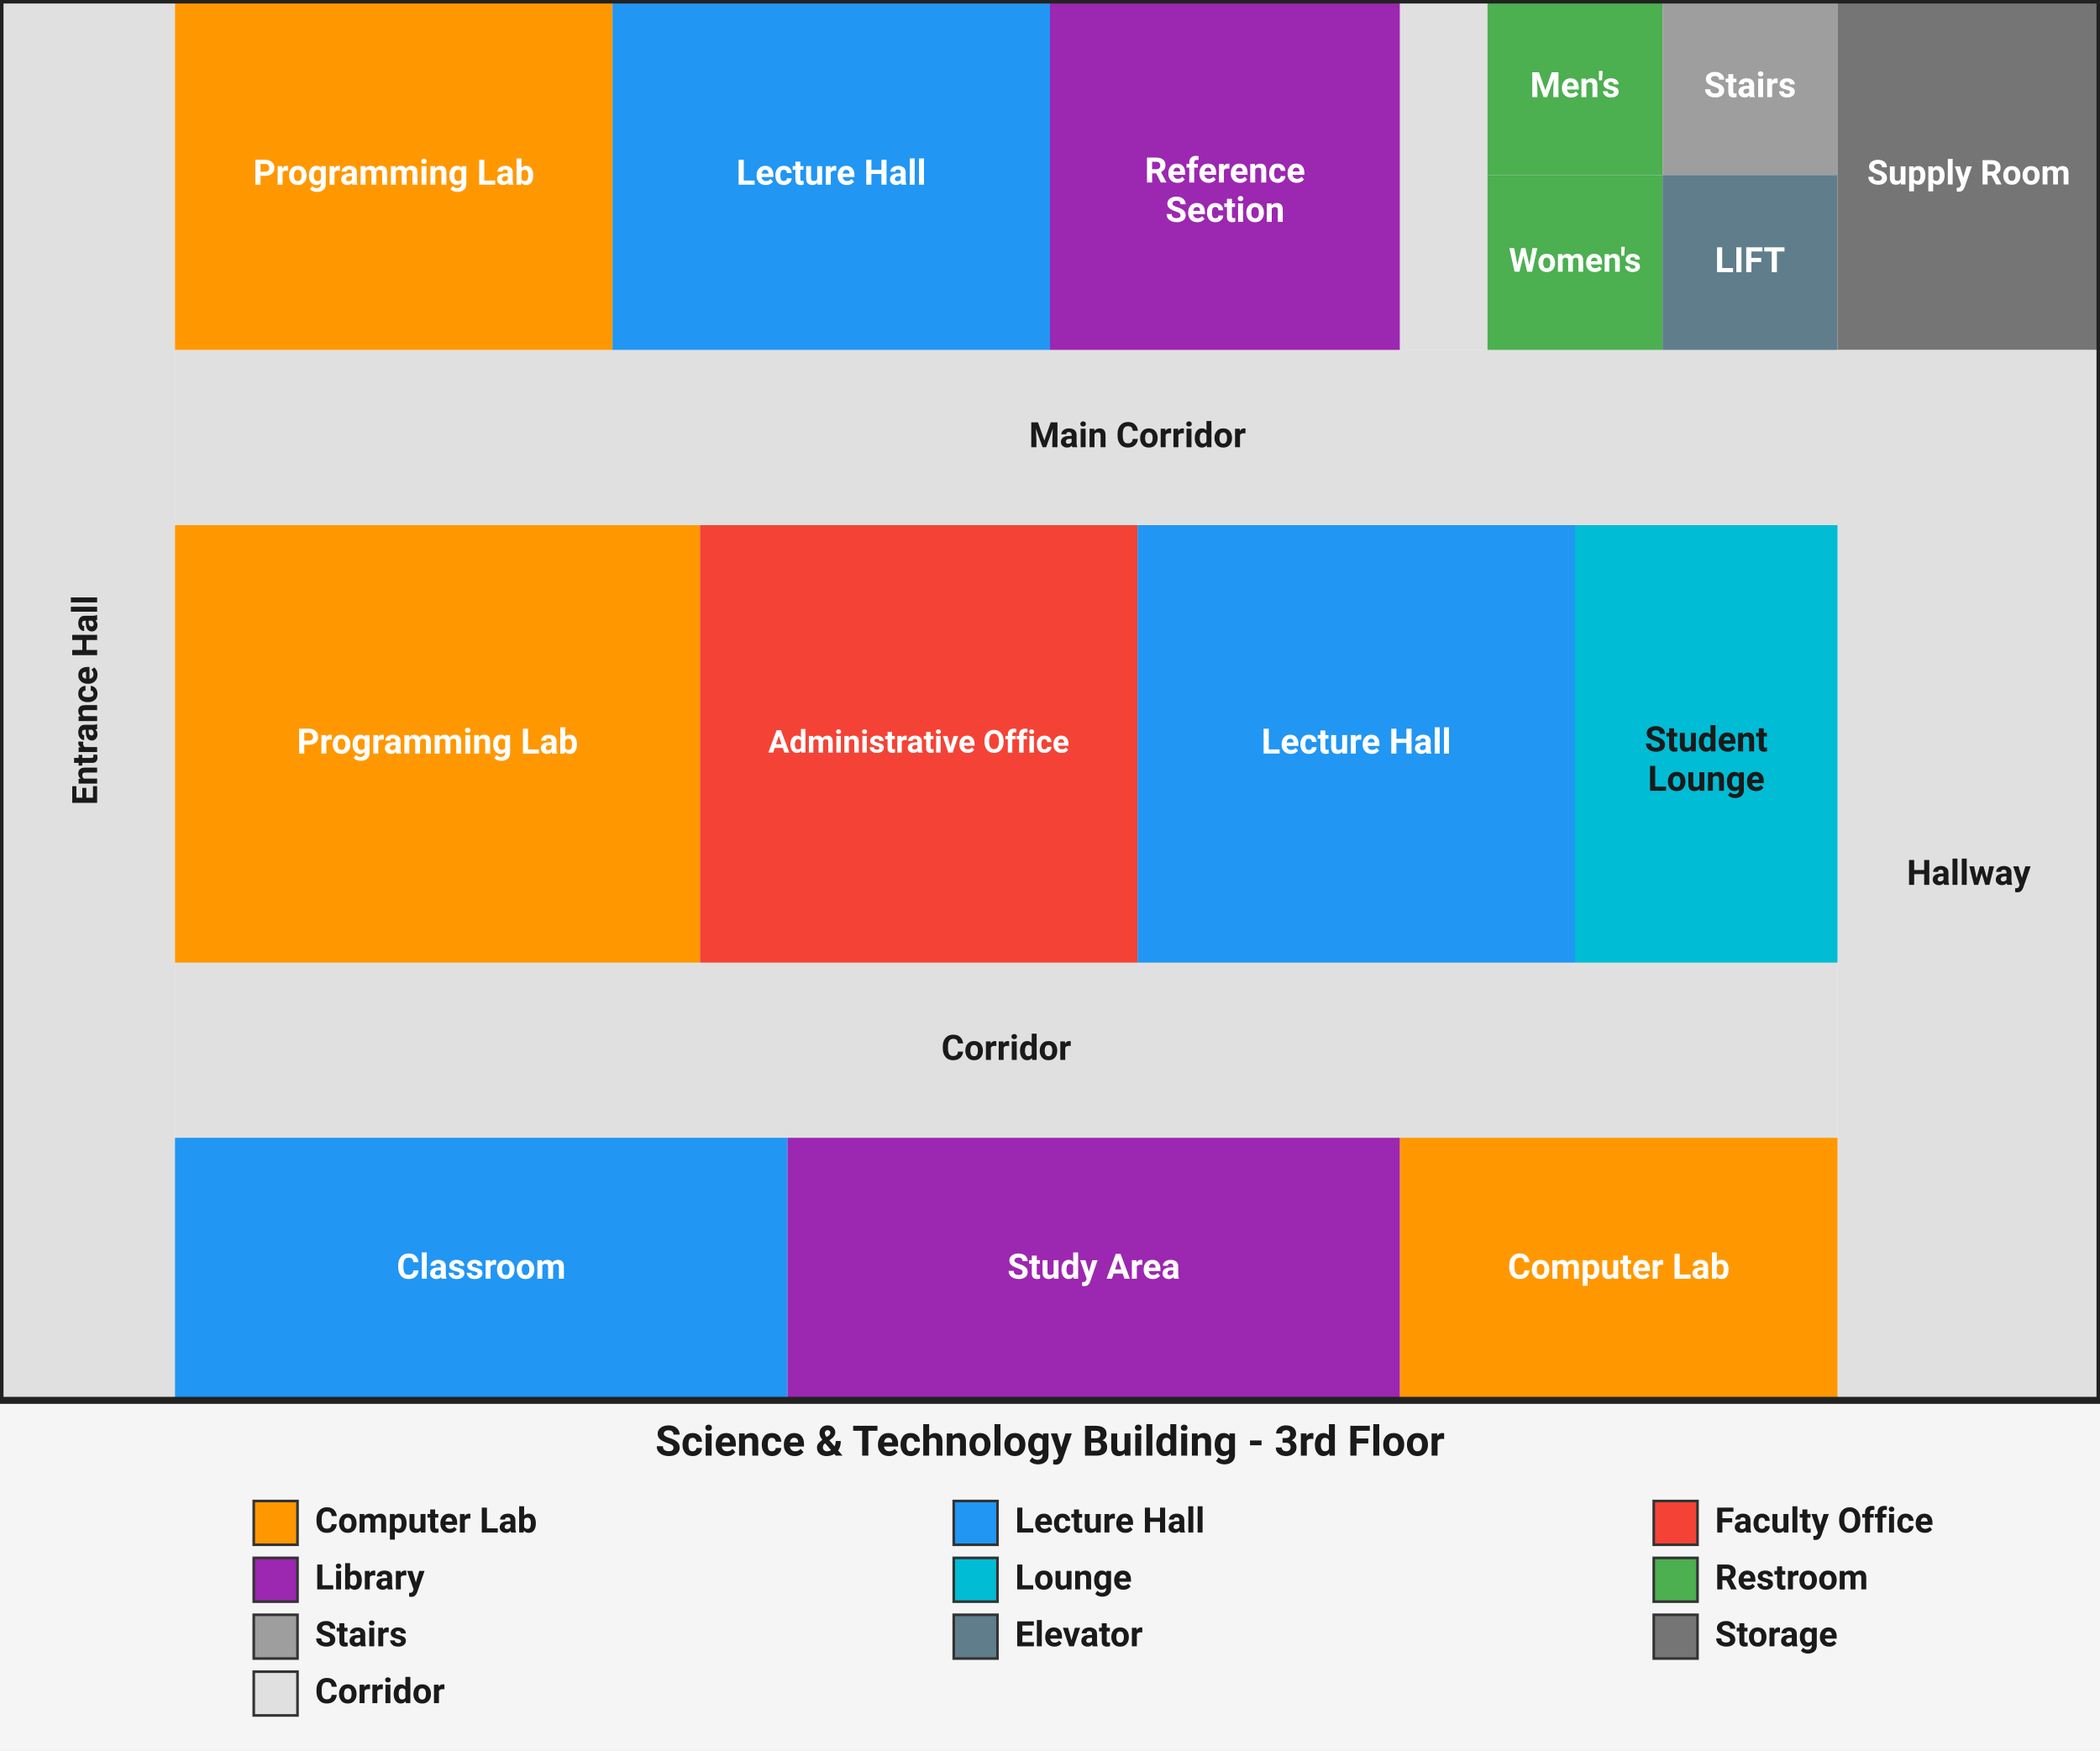
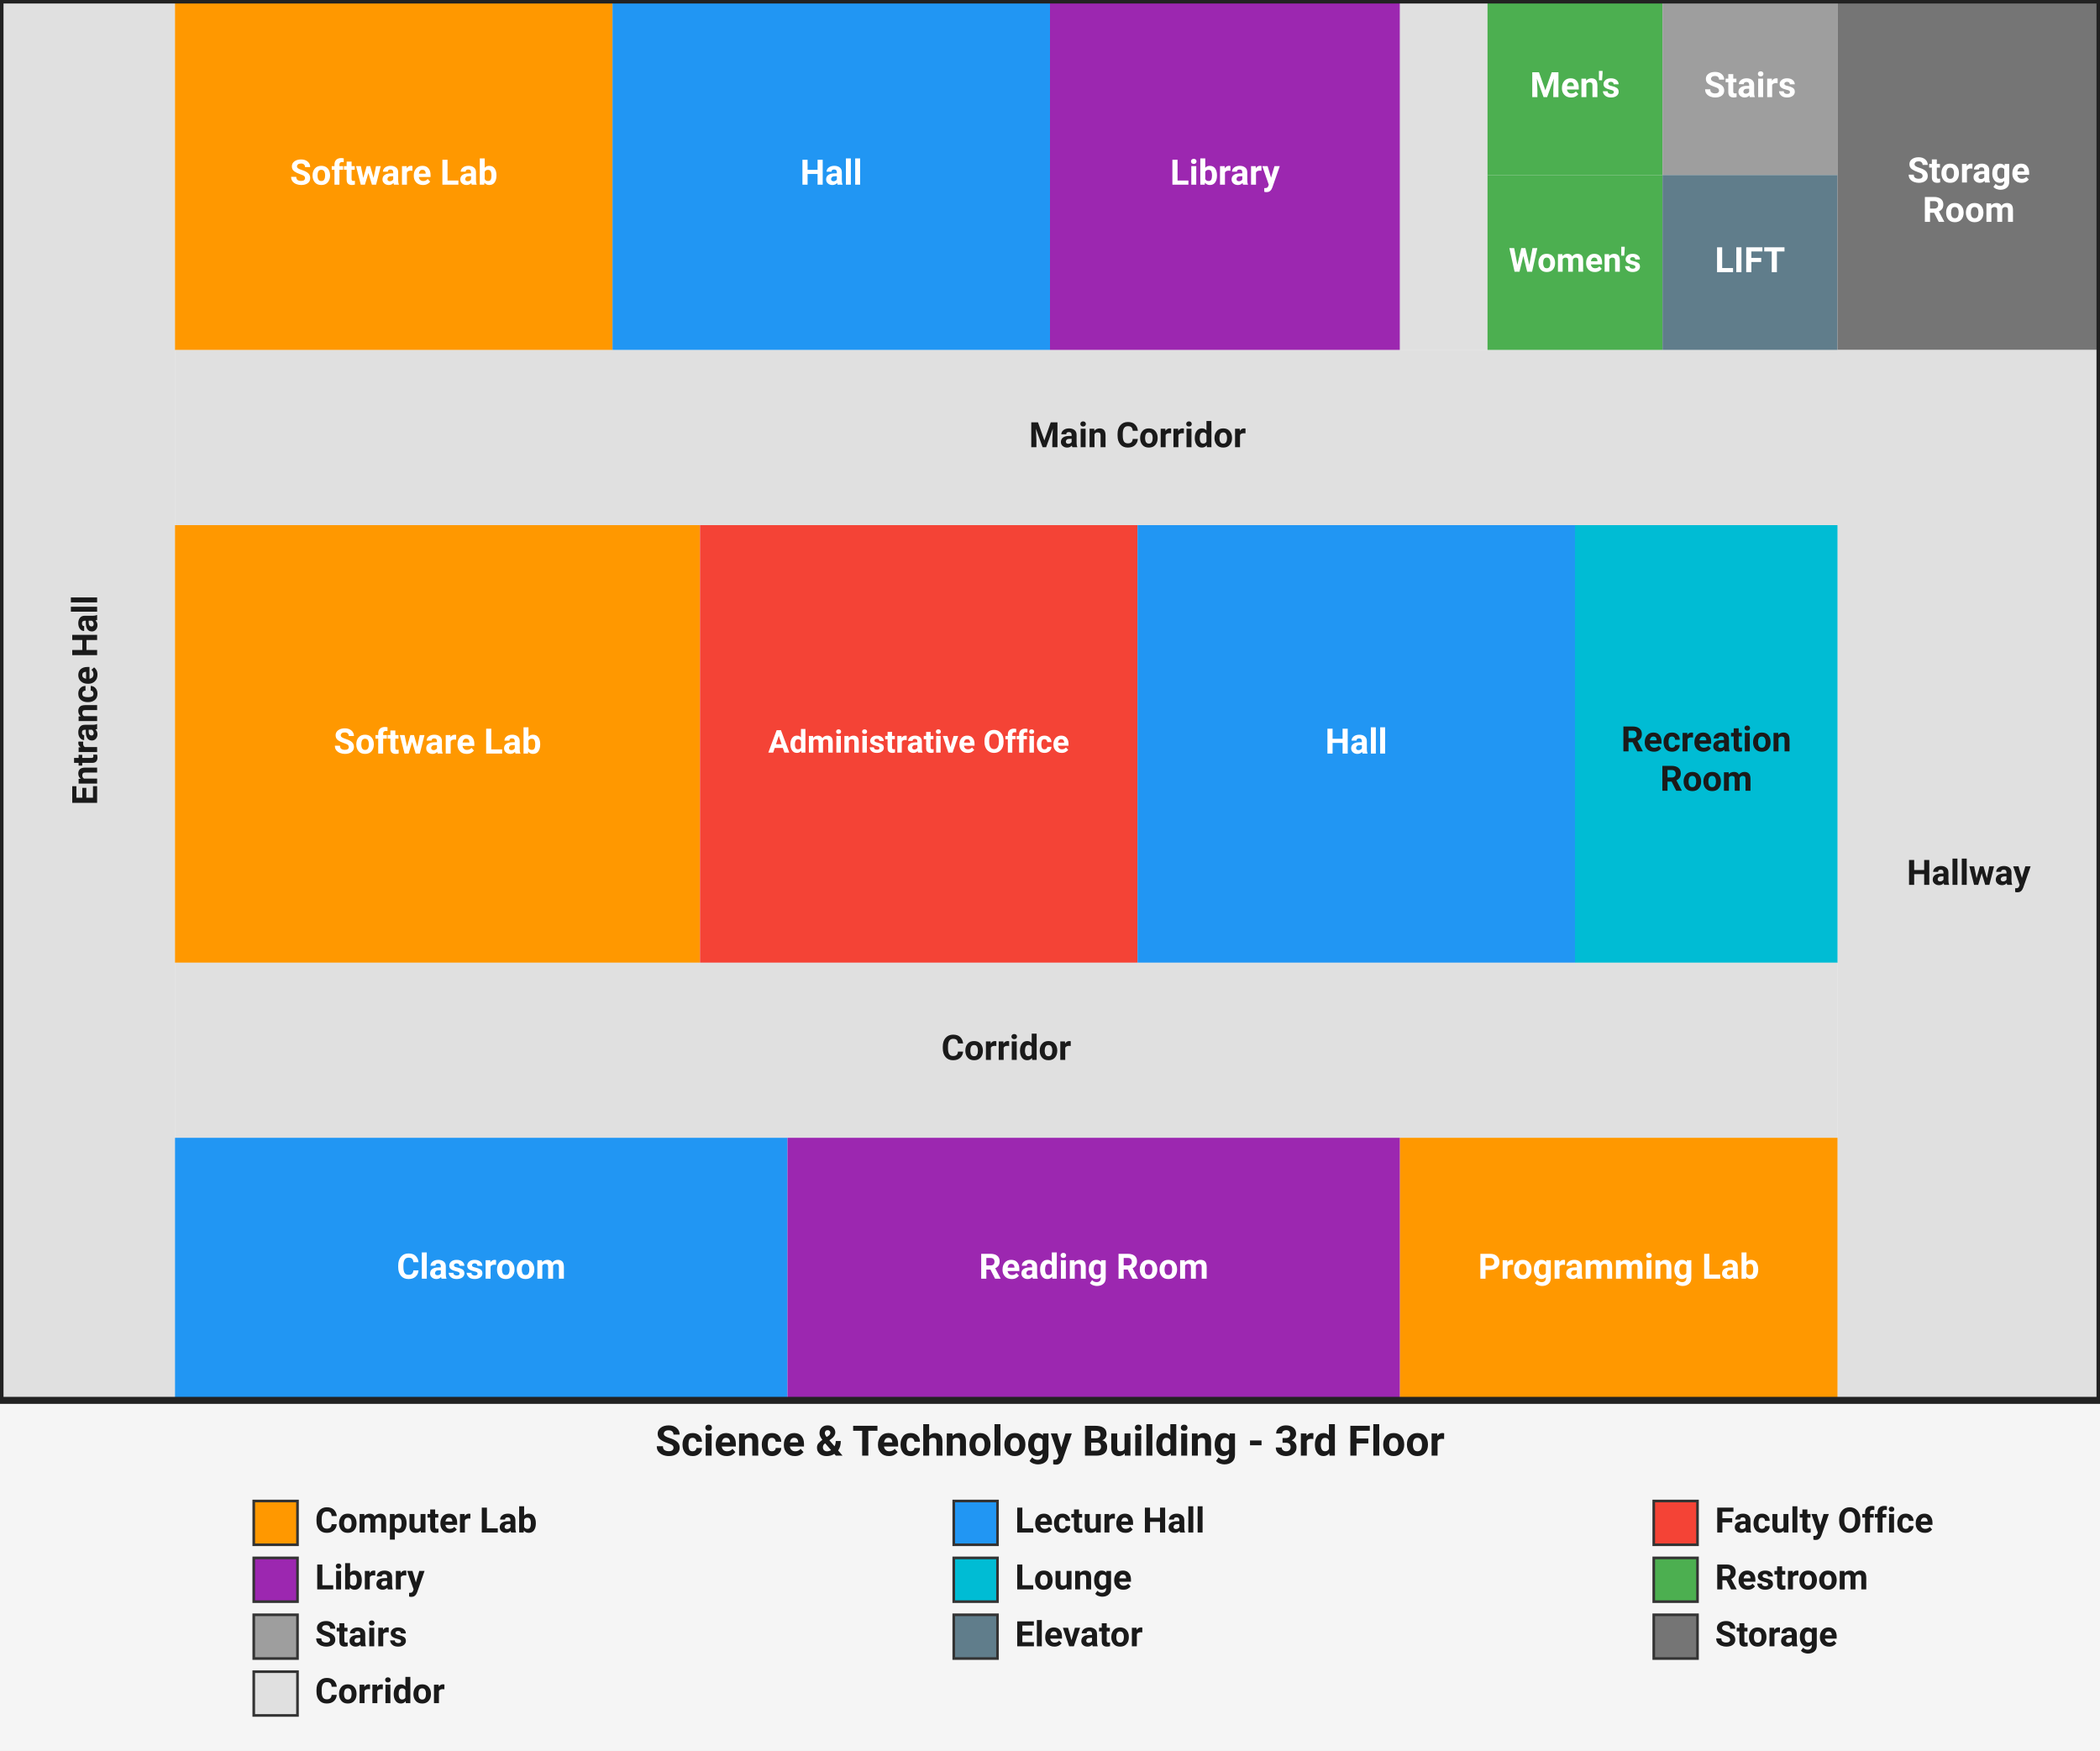
<svg xmlns="http://www.w3.org/2000/svg" viewBox="0 0 2400 2000" width="2400" height="2000" style="display:block; max-width:100%; height:auto;">
  <defs>
    <style>
      text { 
        -webkit-font-smoothing: antialiased;
        -moz-osx-font-smoothing: grayscale;
      }
    </style>
  </defs>
  <rect x="0" y="0" width="2400" height="2000" fill="#f5f5f5" />
  <rect x="0" y="0" width="200" height="1600" fill="#E0E0E0" stroke="none" />
  <text x="100.0" y="800.0" font-family="Roboto,Segoe UI,Arial,sans-serif" font-size="40" font-weight="600" fill="#1a1a1a" text-anchor="middle" dominant-baseline="middle" transform="rotate(-90 100.0 800.0)">
              Entrance Hall
            </text>
  <rect x="200" y="0" width="500" height="400" fill="#FF9800" stroke="none" />
  <text x="450.0" y="200.0" font-family="Roboto,Segoe UI,Arial,sans-serif" font-size="40" font-weight="600" fill="white" text-anchor="middle" dominant-baseline="middle">
-               Programming Lab
+               Software Lab
            </text>
  <rect x="700" y="0" width="500" height="400" fill="#2196F3" stroke="none" />
  <text x="950.0" y="200.0" font-family="Roboto,Segoe UI,Arial,sans-serif" font-size="40" font-weight="600" fill="white" text-anchor="middle" dominant-baseline="middle">
-               Lecture Hall
+               Hall
            </text>
  <rect x="1200" y="0" width="400" height="400" fill="#9C27B0" stroke="none" />
-   <g>
-     <text x="1400.0" y="197.5" font-family="Roboto,Segoe UI,Arial,sans-serif" font-size="40" font-weight="600" fill="white" text-anchor="middle" dominant-baseline="middle">
-                   Reference
-                 </text>
-     <text x="1400.0" y="242.5" font-family="Roboto,Segoe UI,Arial,sans-serif" font-size="40" font-weight="600" fill="white" text-anchor="middle" dominant-baseline="middle">
-                   Section
-                 </text>
-   </g>
+   <text x="1400.0" y="200.0" font-family="Roboto,Segoe UI,Arial,sans-serif" font-size="40" font-weight="600" fill="white" text-anchor="middle" dominant-baseline="middle">
+               Library
+             </text>
  <rect x="1600" y="0" width="100" height="400" fill="#E0E0E0" stroke="none" />
  <rect x="1700" y="0" width="200" height="200" fill="#4CAF50" stroke="none" />
  <text x="1800.0" y="100.0" font-family="Roboto,Segoe UI,Arial,sans-serif" font-size="40" font-weight="600" fill="white" text-anchor="middle" dominant-baseline="middle">
              Men's
            </text>
  <rect x="1700" y="200" width="200" height="200" fill="#4CAF50" stroke="none" />
  <text x="1800.0" y="300.0" font-family="Roboto,Segoe UI,Arial,sans-serif" font-size="38" font-weight="600" fill="white" text-anchor="middle" dominant-baseline="middle">
              Women's
            </text>
  <rect x="1900" y="0" width="200" height="200" fill="#9E9E9E" stroke="none" />
  <text x="2000.0" y="100.0" font-family="Roboto,Segoe UI,Arial,sans-serif" font-size="40" font-weight="600" fill="white" text-anchor="middle" dominant-baseline="middle">
              Stairs
            </text>
  <rect x="1900" y="200" width="200" height="200" fill="#607D8B" stroke="none" />
  <text x="2000.0" y="300.0" font-family="Roboto,Segoe UI,Arial,sans-serif" font-size="40" font-weight="600" fill="white" text-anchor="middle" dominant-baseline="middle">
              LIFT
            </text>
  <rect x="2100" y="0" width="300" height="400" fill="#757575" stroke="none" />
-   <text x="2250.0" y="200.0" font-family="Roboto,Segoe UI,Arial,sans-serif" font-size="39" font-weight="600" fill="white" text-anchor="middle" dominant-baseline="middle">
-               Supply Room
-             </text>
+   <g>
+     <text x="2250.0" y="197.5" font-family="Roboto,Segoe UI,Arial,sans-serif" font-size="40" font-weight="600" fill="white" text-anchor="middle" dominant-baseline="middle">
+                   Storage
+                 </text>
+     <text x="2250.0" y="242.5" font-family="Roboto,Segoe UI,Arial,sans-serif" font-size="40" font-weight="600" fill="white" text-anchor="middle" dominant-baseline="middle">
+                   Room
+                 </text>
+   </g>
  <rect x="200" y="400" width="2200" height="200" fill="#E0E0E0" stroke="none" />
  <text x="1300.0" y="500.0" font-family="Roboto,Segoe UI,Arial,sans-serif" font-size="40" font-weight="600" fill="#1a1a1a" text-anchor="middle" dominant-baseline="middle">
              Main Corridor
            </text>
  <rect x="1600" y="400" width="100" height="100" fill="#E0E0E0" stroke="none" />
  <rect x="2100" y="400" width="300" height="1200" fill="#E0E0E0" stroke="none" />
  <text x="2250.0" y="1000.0" font-family="Roboto,Segoe UI,Arial,sans-serif" font-size="40" font-weight="600" fill="#1a1a1a" text-anchor="middle" dominant-baseline="middle">
              Hallway
            </text>
  <rect x="200" y="600" width="600" height="500" fill="#FF9800" stroke="none" />
  <text x="500.0" y="850.0" font-family="Roboto,Segoe UI,Arial,sans-serif" font-size="40" font-weight="600" fill="white" text-anchor="middle" dominant-baseline="middle">
-               Programming Lab
+               Software Lab
            </text>
  <rect x="800" y="600" width="500" height="500" fill="#F44336" stroke="none" />
  <text x="1050.0" y="850.0" font-family="Roboto,Segoe UI,Arial,sans-serif" font-size="36" font-weight="600" fill="white" text-anchor="middle" dominant-baseline="middle">
              Administrative Office
            </text>
  <rect x="1300" y="600" width="500" height="500" fill="#2196F3" stroke="none" />
  <text x="1550.0" y="850.0" font-family="Roboto,Segoe UI,Arial,sans-serif" font-size="40" font-weight="600" fill="white" text-anchor="middle" dominant-baseline="middle">
-               Lecture Hall
+               Hall
            </text>
  <rect x="1800" y="600" width="300" height="500" fill="#00BCD4" stroke="none" />
  <g>
    <text x="1950.0" y="847.5" font-family="Roboto,Segoe UI,Arial,sans-serif" font-size="40" font-weight="600" fill="#1a1a1a" text-anchor="middle" dominant-baseline="middle">
-                   Student
+                   Recreation
                </text>
    <text x="1950.0" y="892.5" font-family="Roboto,Segoe UI,Arial,sans-serif" font-size="40" font-weight="600" fill="#1a1a1a" text-anchor="middle" dominant-baseline="middle">
-                   Lounge
+                   Room
                </text>
  </g>
  <rect x="200" y="1100" width="1900" height="200" fill="#E0E0E0" stroke="none" />
  <text x="1150.0" y="1200.0" font-family="Roboto,Segoe UI,Arial,sans-serif" font-size="40" font-weight="600" fill="#1a1a1a" text-anchor="middle" dominant-baseline="middle">
              Corridor
            </text>
  <rect x="200" y="1300" width="700" height="300" fill="#2196F3" stroke="none" />
  <text x="550.0" y="1450.0" font-family="Roboto,Segoe UI,Arial,sans-serif" font-size="40" font-weight="600" fill="white" text-anchor="middle" dominant-baseline="middle">
              Classroom
            </text>
  <rect x="900" y="1300" width="700" height="300" fill="#9C27B0" stroke="none" />
  <text x="1250.0" y="1450.0" font-family="Roboto,Segoe UI,Arial,sans-serif" font-size="40" font-weight="600" fill="white" text-anchor="middle" dominant-baseline="middle">
-               Study Area
+               Reading Room
            </text>
  <rect x="1600" y="1300" width="500" height="300" fill="#FF9800" stroke="none" />
  <text x="1850.0" y="1450.0" font-family="Roboto,Segoe UI,Arial,sans-serif" font-size="40" font-weight="600" fill="white" text-anchor="middle" dominant-baseline="middle">
-               Computer Lab
+               Programming Lab
            </text>
  <rect x="0" y="0" width="2400" height="1600" fill="none" stroke="#222" stroke-width="8" />
  <text x="1200.0" y="1650" font-family="Roboto,Segoe UI,Arial,sans-serif" font-size="48" font-weight="700" fill="#1a1a1a" text-anchor="middle" dominant-baseline="middle">
          Science &amp; Technology Building - 3rd Floor
        </text>
  <rect x="290.0" y="1715.0" width="50" height="50" fill="#FF9800" stroke="#333" stroke-width="3" />
  <text x="360.0" y="1740" font-family="Roboto,Segoe UI,Arial,sans-serif" font-size="40" font-weight="700" fill="#1a1a1a" text-anchor="start" dominant-baseline="middle">
          Computer Lab
        </text>
  <rect x="1090.0" y="1715.0" width="50" height="50" fill="#2196F3" stroke="#333" stroke-width="3" />
  <text x="1160.0" y="1740" font-family="Roboto,Segoe UI,Arial,sans-serif" font-size="40" font-weight="700" fill="#1a1a1a" text-anchor="start" dominant-baseline="middle">
          Lecture Hall
        </text>
  <rect x="1890.0" y="1715.0" width="50" height="50" fill="#F44336" stroke="#333" stroke-width="3" />
  <text x="1960.0" y="1740" font-family="Roboto,Segoe UI,Arial,sans-serif" font-size="40" font-weight="700" fill="#1a1a1a" text-anchor="start" dominant-baseline="middle">
          Faculty Office
        </text>
  <rect x="290.0" y="1780.0" width="50" height="50" fill="#9C27B0" stroke="#333" stroke-width="3" />
  <text x="360.0" y="1805" font-family="Roboto,Segoe UI,Arial,sans-serif" font-size="40" font-weight="700" fill="#1a1a1a" text-anchor="start" dominant-baseline="middle">
          Library
        </text>
  <rect x="1090.0" y="1780.0" width="50" height="50" fill="#00BCD4" stroke="#333" stroke-width="3" />
  <text x="1160.0" y="1805" font-family="Roboto,Segoe UI,Arial,sans-serif" font-size="40" font-weight="700" fill="#1a1a1a" text-anchor="start" dominant-baseline="middle">
          Lounge
        </text>
  <rect x="1890.0" y="1780.0" width="50" height="50" fill="#4CAF50" stroke="#333" stroke-width="3" />
  <text x="1960.0" y="1805" font-family="Roboto,Segoe UI,Arial,sans-serif" font-size="40" font-weight="700" fill="#1a1a1a" text-anchor="start" dominant-baseline="middle">
          Restroom
        </text>
  <rect x="290.0" y="1845.0" width="50" height="50" fill="#9E9E9E" stroke="#333" stroke-width="3" />
  <text x="360.0" y="1870" font-family="Roboto,Segoe UI,Arial,sans-serif" font-size="40" font-weight="700" fill="#1a1a1a" text-anchor="start" dominant-baseline="middle">
          Stairs
        </text>
  <rect x="1090.0" y="1845.0" width="50" height="50" fill="#607D8B" stroke="#333" stroke-width="3" />
  <text x="1160.0" y="1870" font-family="Roboto,Segoe UI,Arial,sans-serif" font-size="40" font-weight="700" fill="#1a1a1a" text-anchor="start" dominant-baseline="middle">
          Elevator
        </text>
  <rect x="1890.0" y="1845.0" width="50" height="50" fill="#757575" stroke="#333" stroke-width="3" />
  <text x="1960.0" y="1870" font-family="Roboto,Segoe UI,Arial,sans-serif" font-size="40" font-weight="700" fill="#1a1a1a" text-anchor="start" dominant-baseline="middle">
          Storage
        </text>
  <rect x="290.0" y="1910.0" width="50" height="50" fill="#E0E0E0" stroke="#333" stroke-width="3" />
  <text x="360.0" y="1935" font-family="Roboto,Segoe UI,Arial,sans-serif" font-size="40" font-weight="700" fill="#1a1a1a" text-anchor="start" dominant-baseline="middle">
          Corridor
        </text>
</svg>
